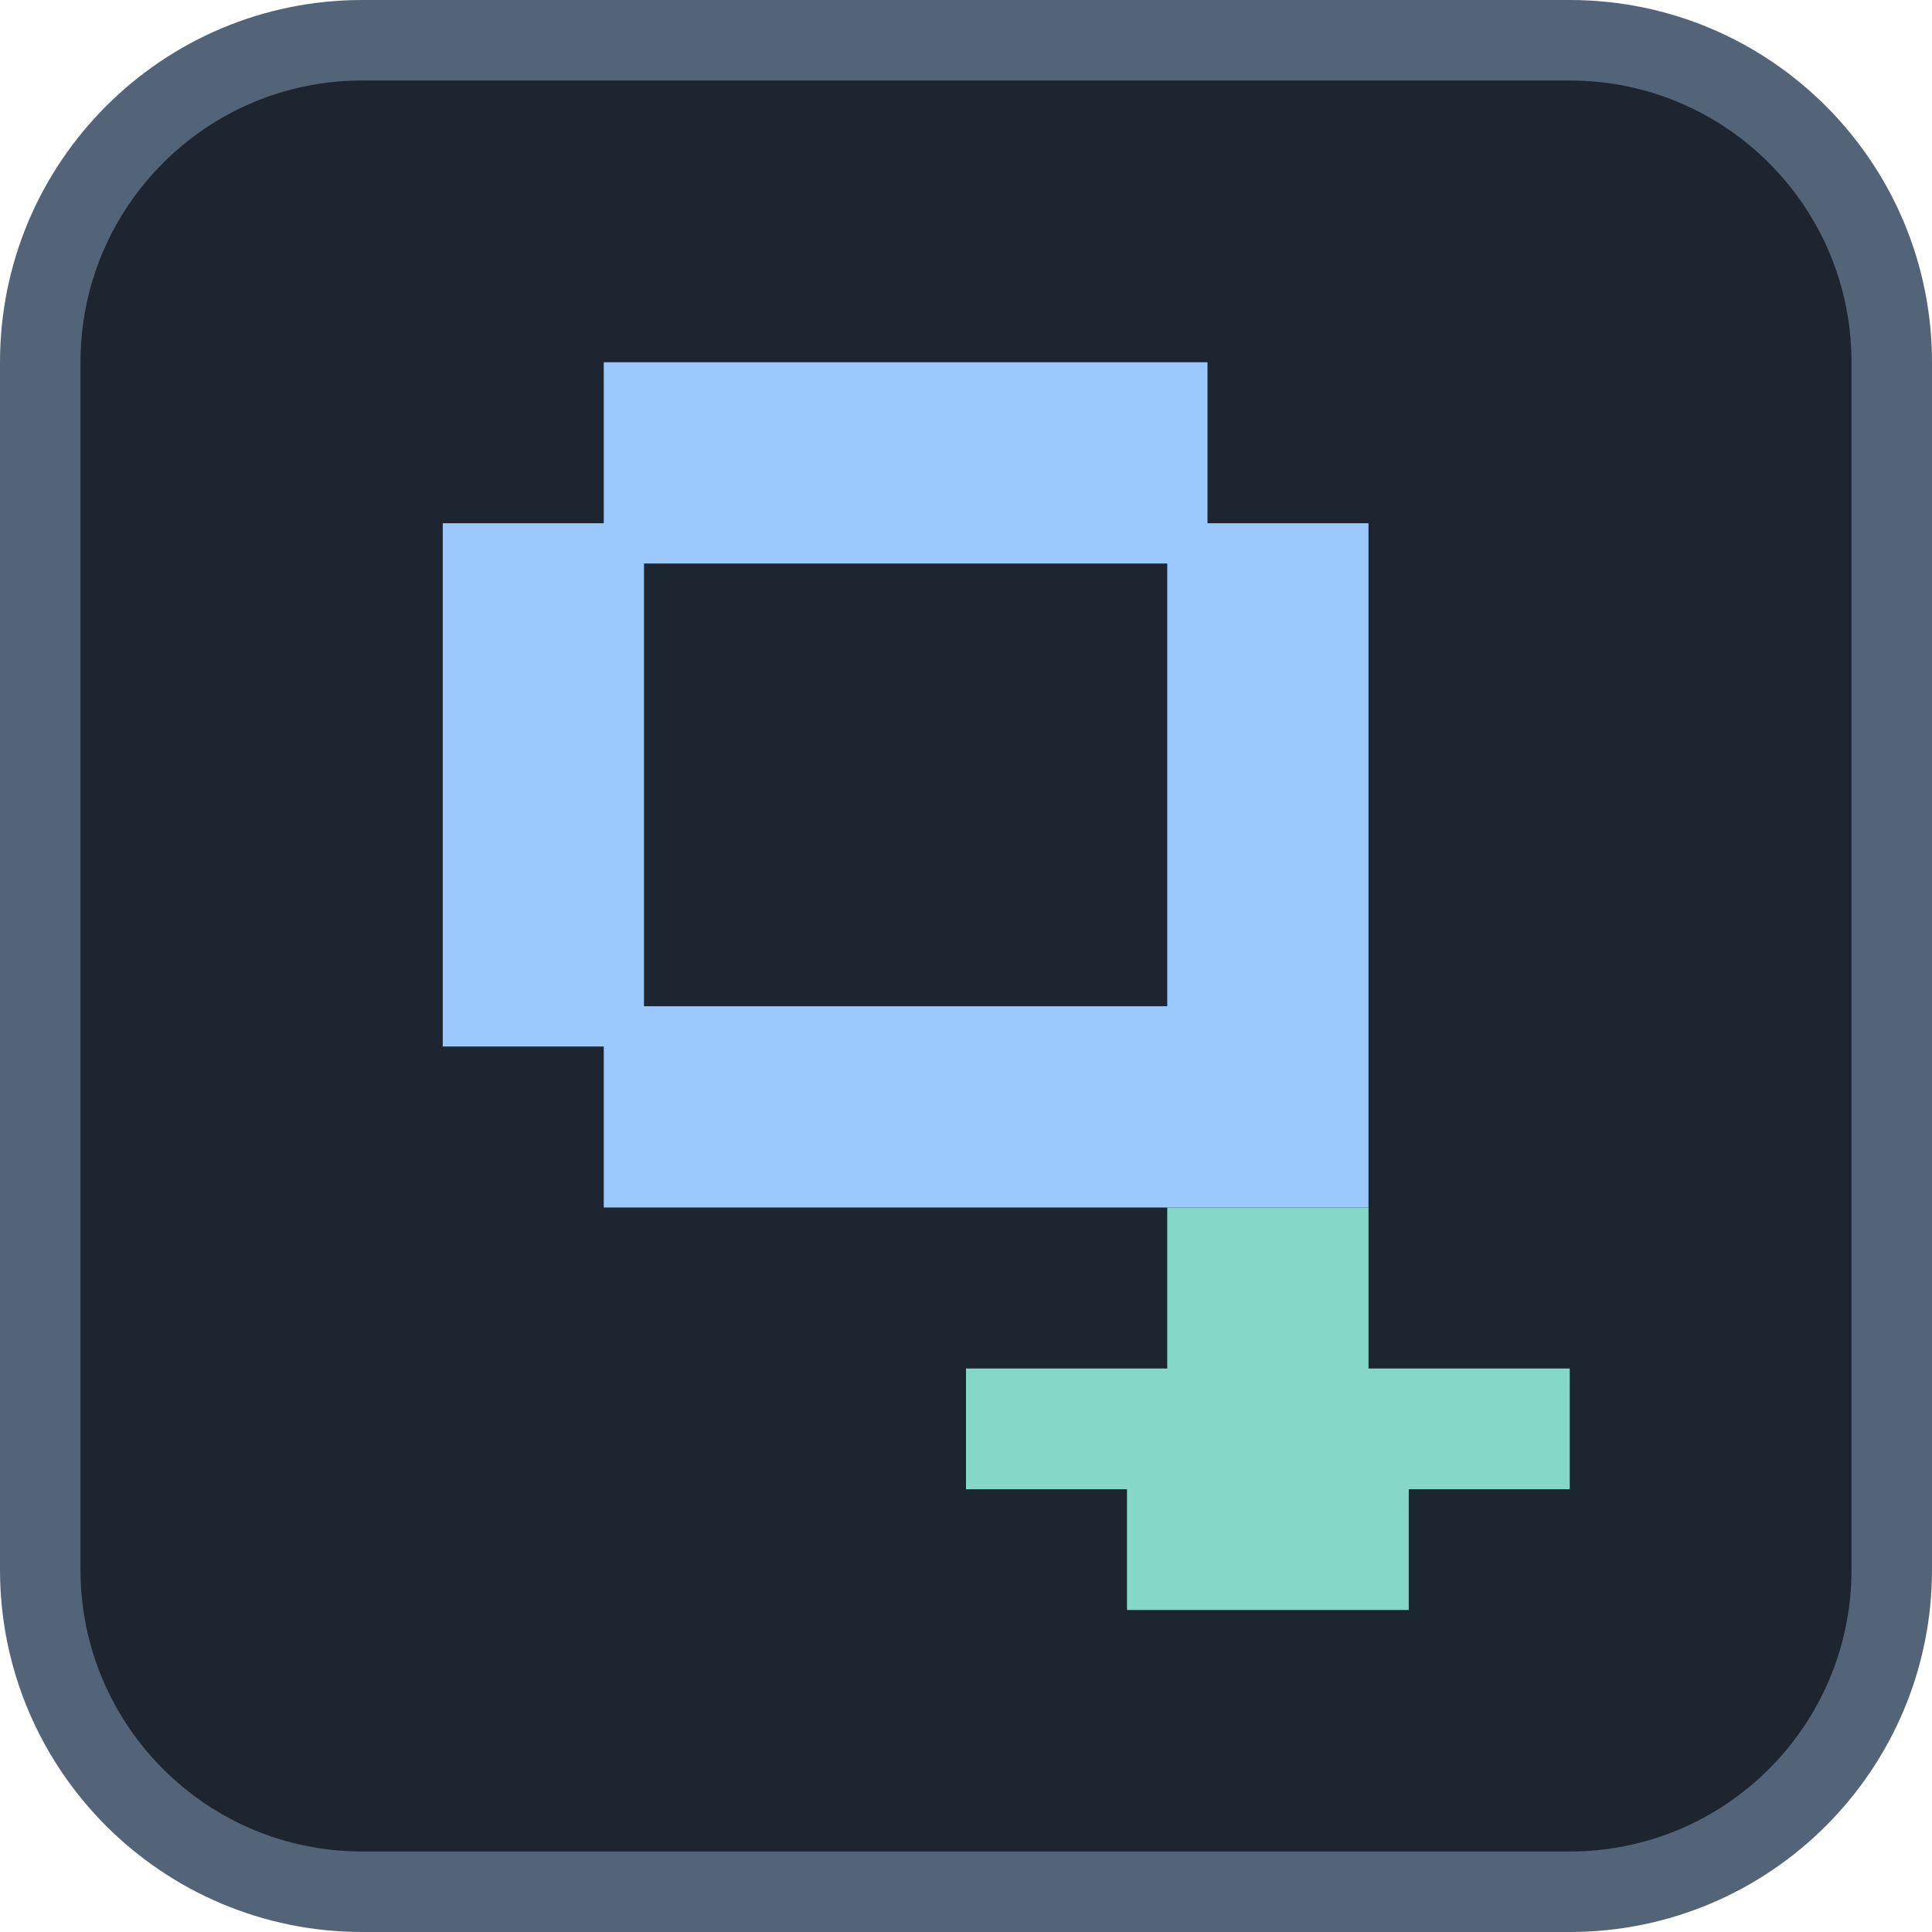
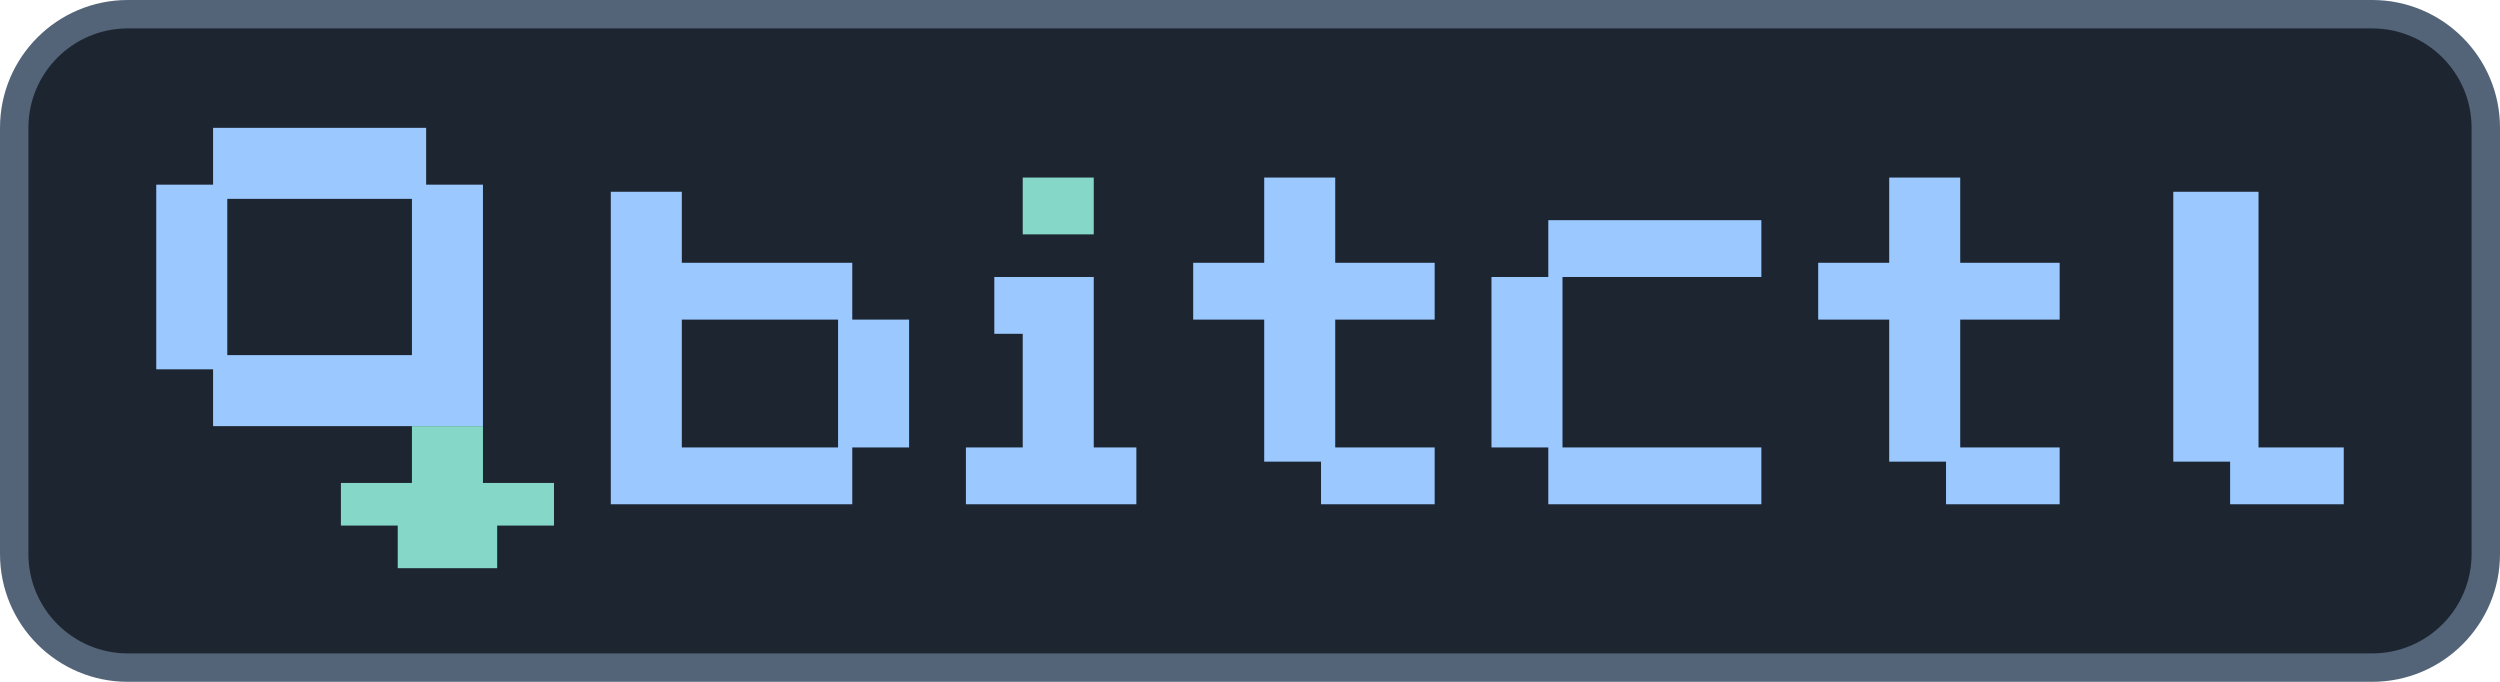
- <svg xmlns="http://www.w3.org/2000/svg" viewBox="0 0 48 48" width="48" height="48" role="img" aria-labelledby="title">
-   <rect x="1" y="1" width="46" height="46" rx="8" fill="#1d2531" stroke="#536478" stroke-width="2" />
+ <svg xmlns="http://www.w3.org/2000/svg" viewBox="0 0 176 48" width="176" height="48" role="img" aria-labelledby="title">
+   <rect x="1" y="1" width="174" height="46" rx="8" fill="#1d2531" stroke="#536478" stroke-width="2" />
  <path fill="#9ac8ff" fill-rule="evenodd" d="M15 9h15v4h4v17H15v-4h-4V13h4zm1 5v11h13V14z" />
  <path fill="#85d7c8" d="M29 30h5v4h5v3h-4v3h-7v-3h-4v-3h5z" />
+   <g fill="#9ac8ff" transform="translate(0 5.5)">
+     <path transform="translate(43)" fill-rule="evenodd" d="M0 8h5v5h12v4h4v9h-4v4H0zm5 9v9h11v-9z" />
+     <path transform="translate(68)" d="M2 14h7v12h3v4H0v-4h4v-8H2z" />
+     <rect x="72" y="7" width="5" height="4" fill="#85d7c8" />
+     <path transform="translate(84)" d="M5 7h5v6h7v4h-7v9h7v4H9v-3H5V17H0v-4h5z" />
+     <path transform="translate(105)" d="M4 10h15v4H5v12h14v4H4v-4H0V14h4z" />
+     <path transform="translate(128)" d="M5 7h5v6h7v4h-7v9h7v4H9v-3H5V17H0v-4h5z" />
+     <path transform="translate(151)" d="M2 8h6v18h6v4H6v-3H2z" />
+   </g>
</svg>
